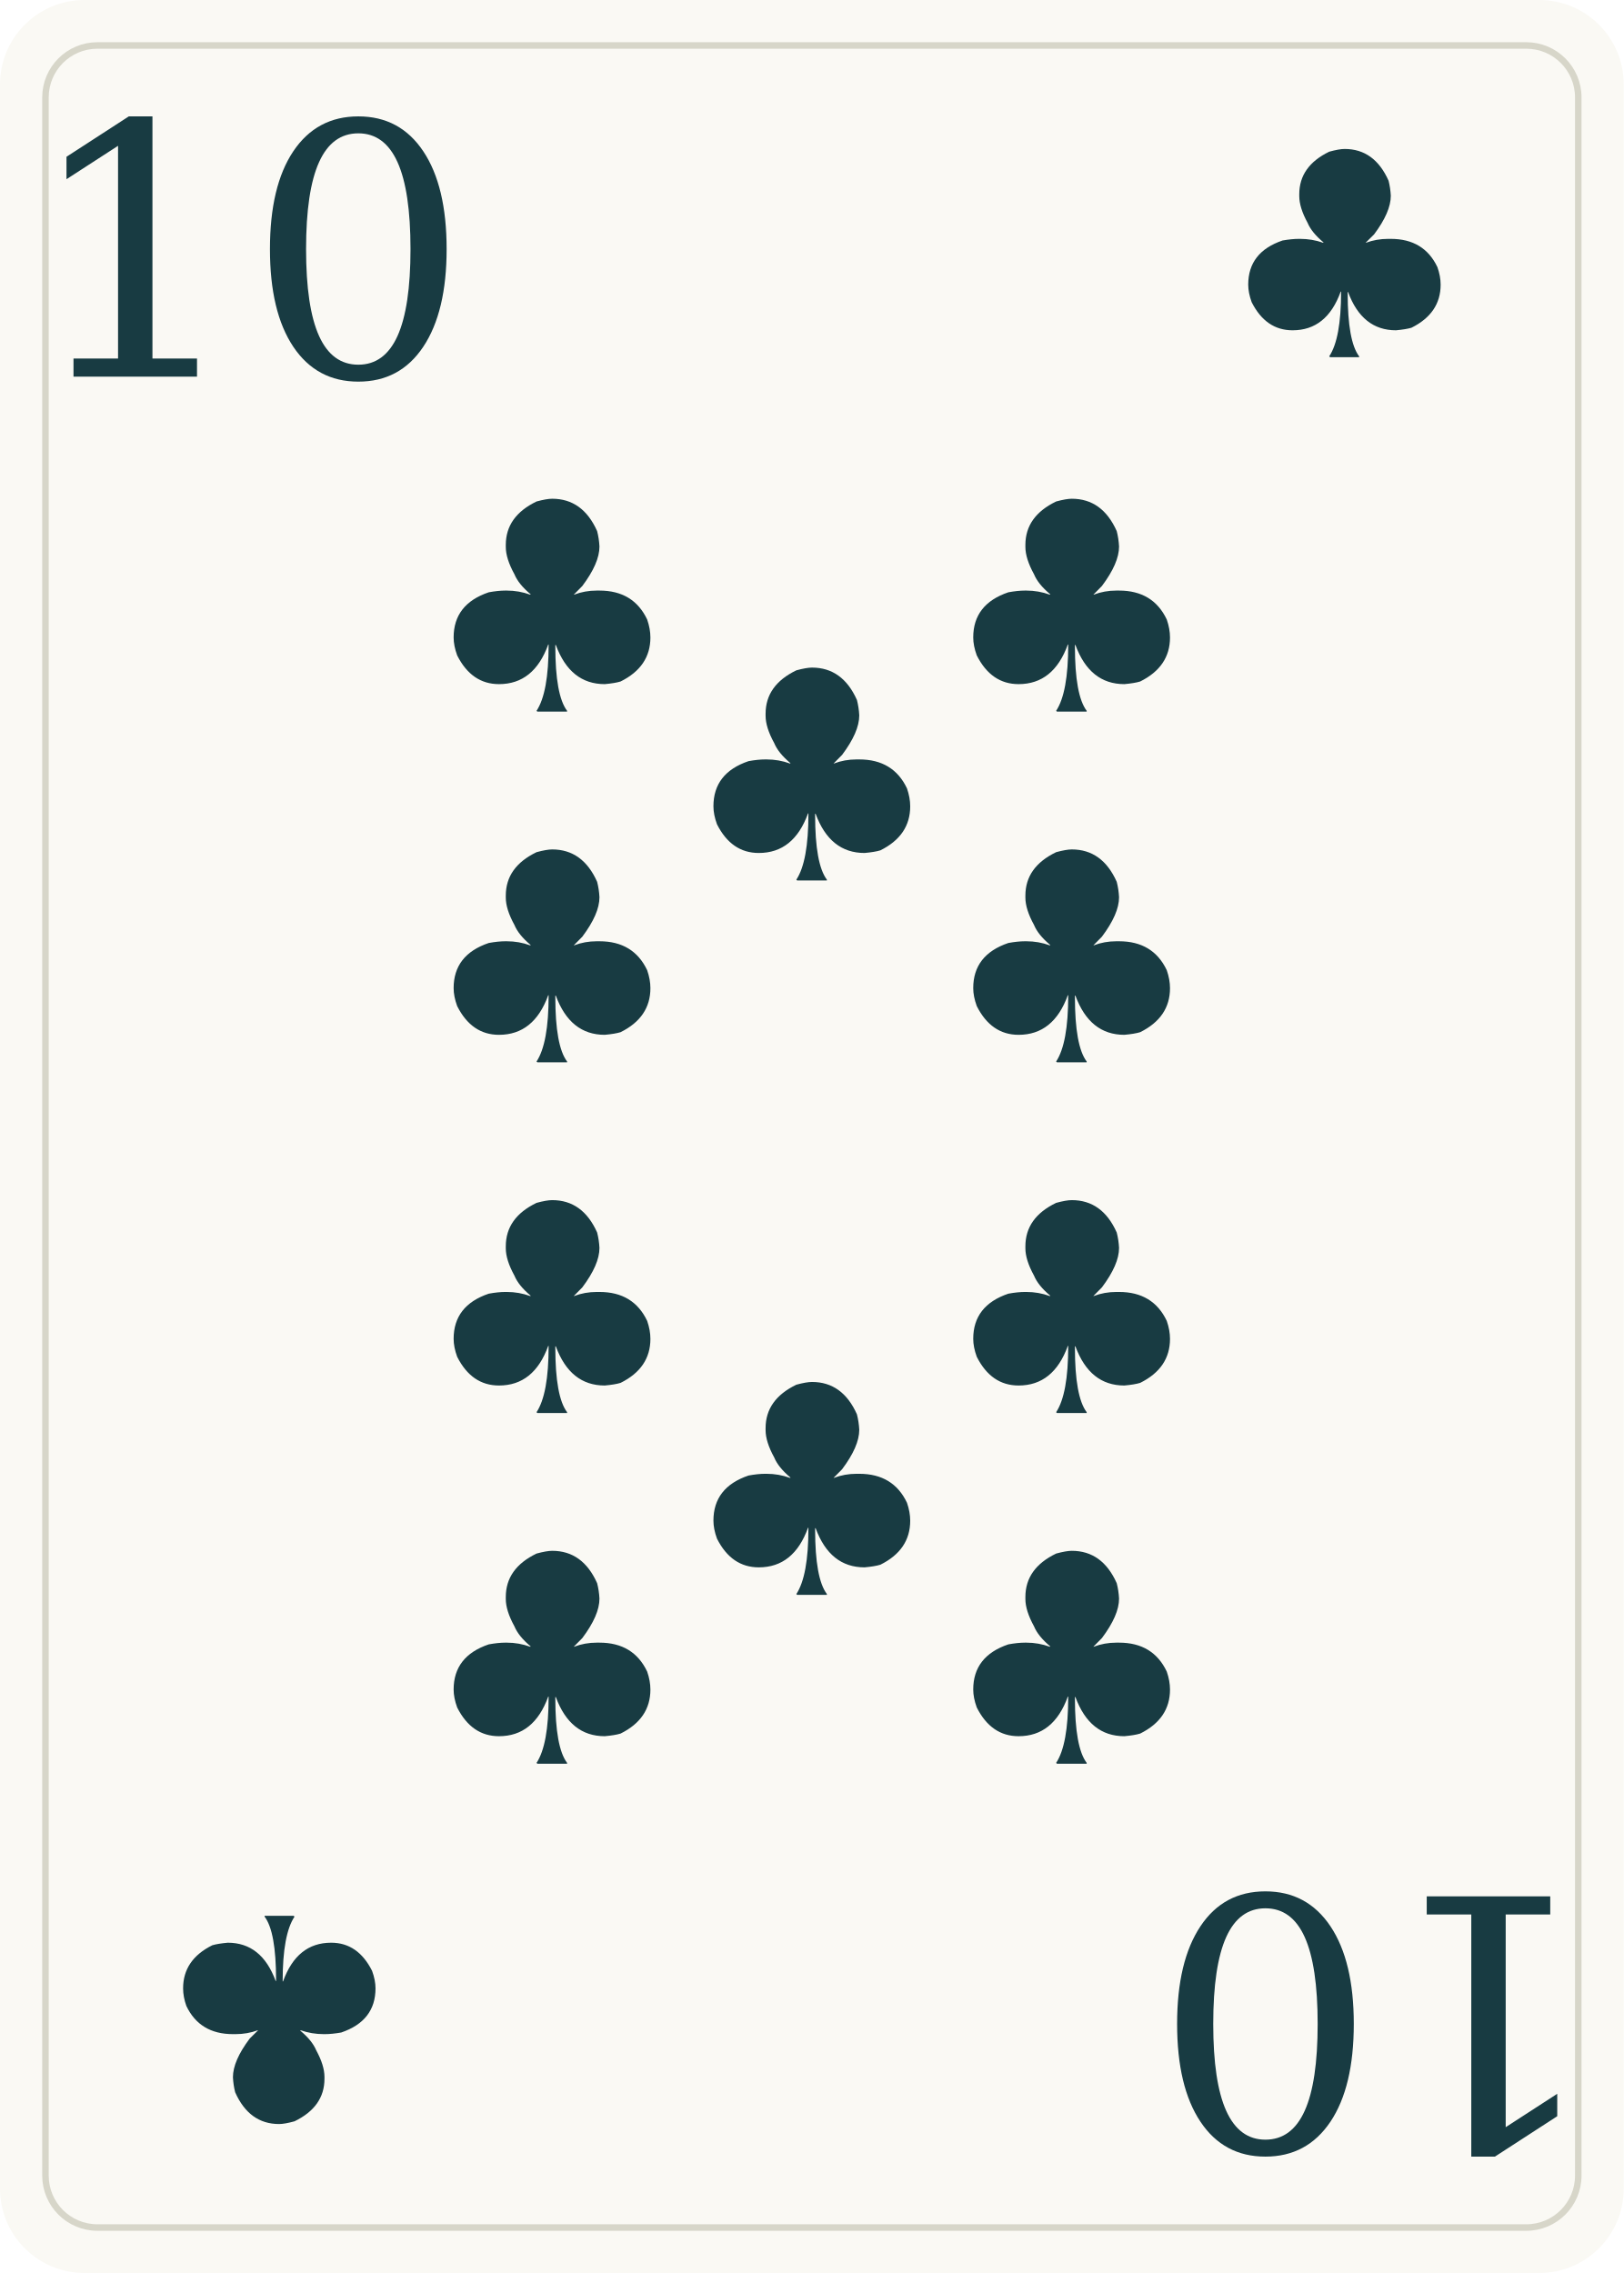
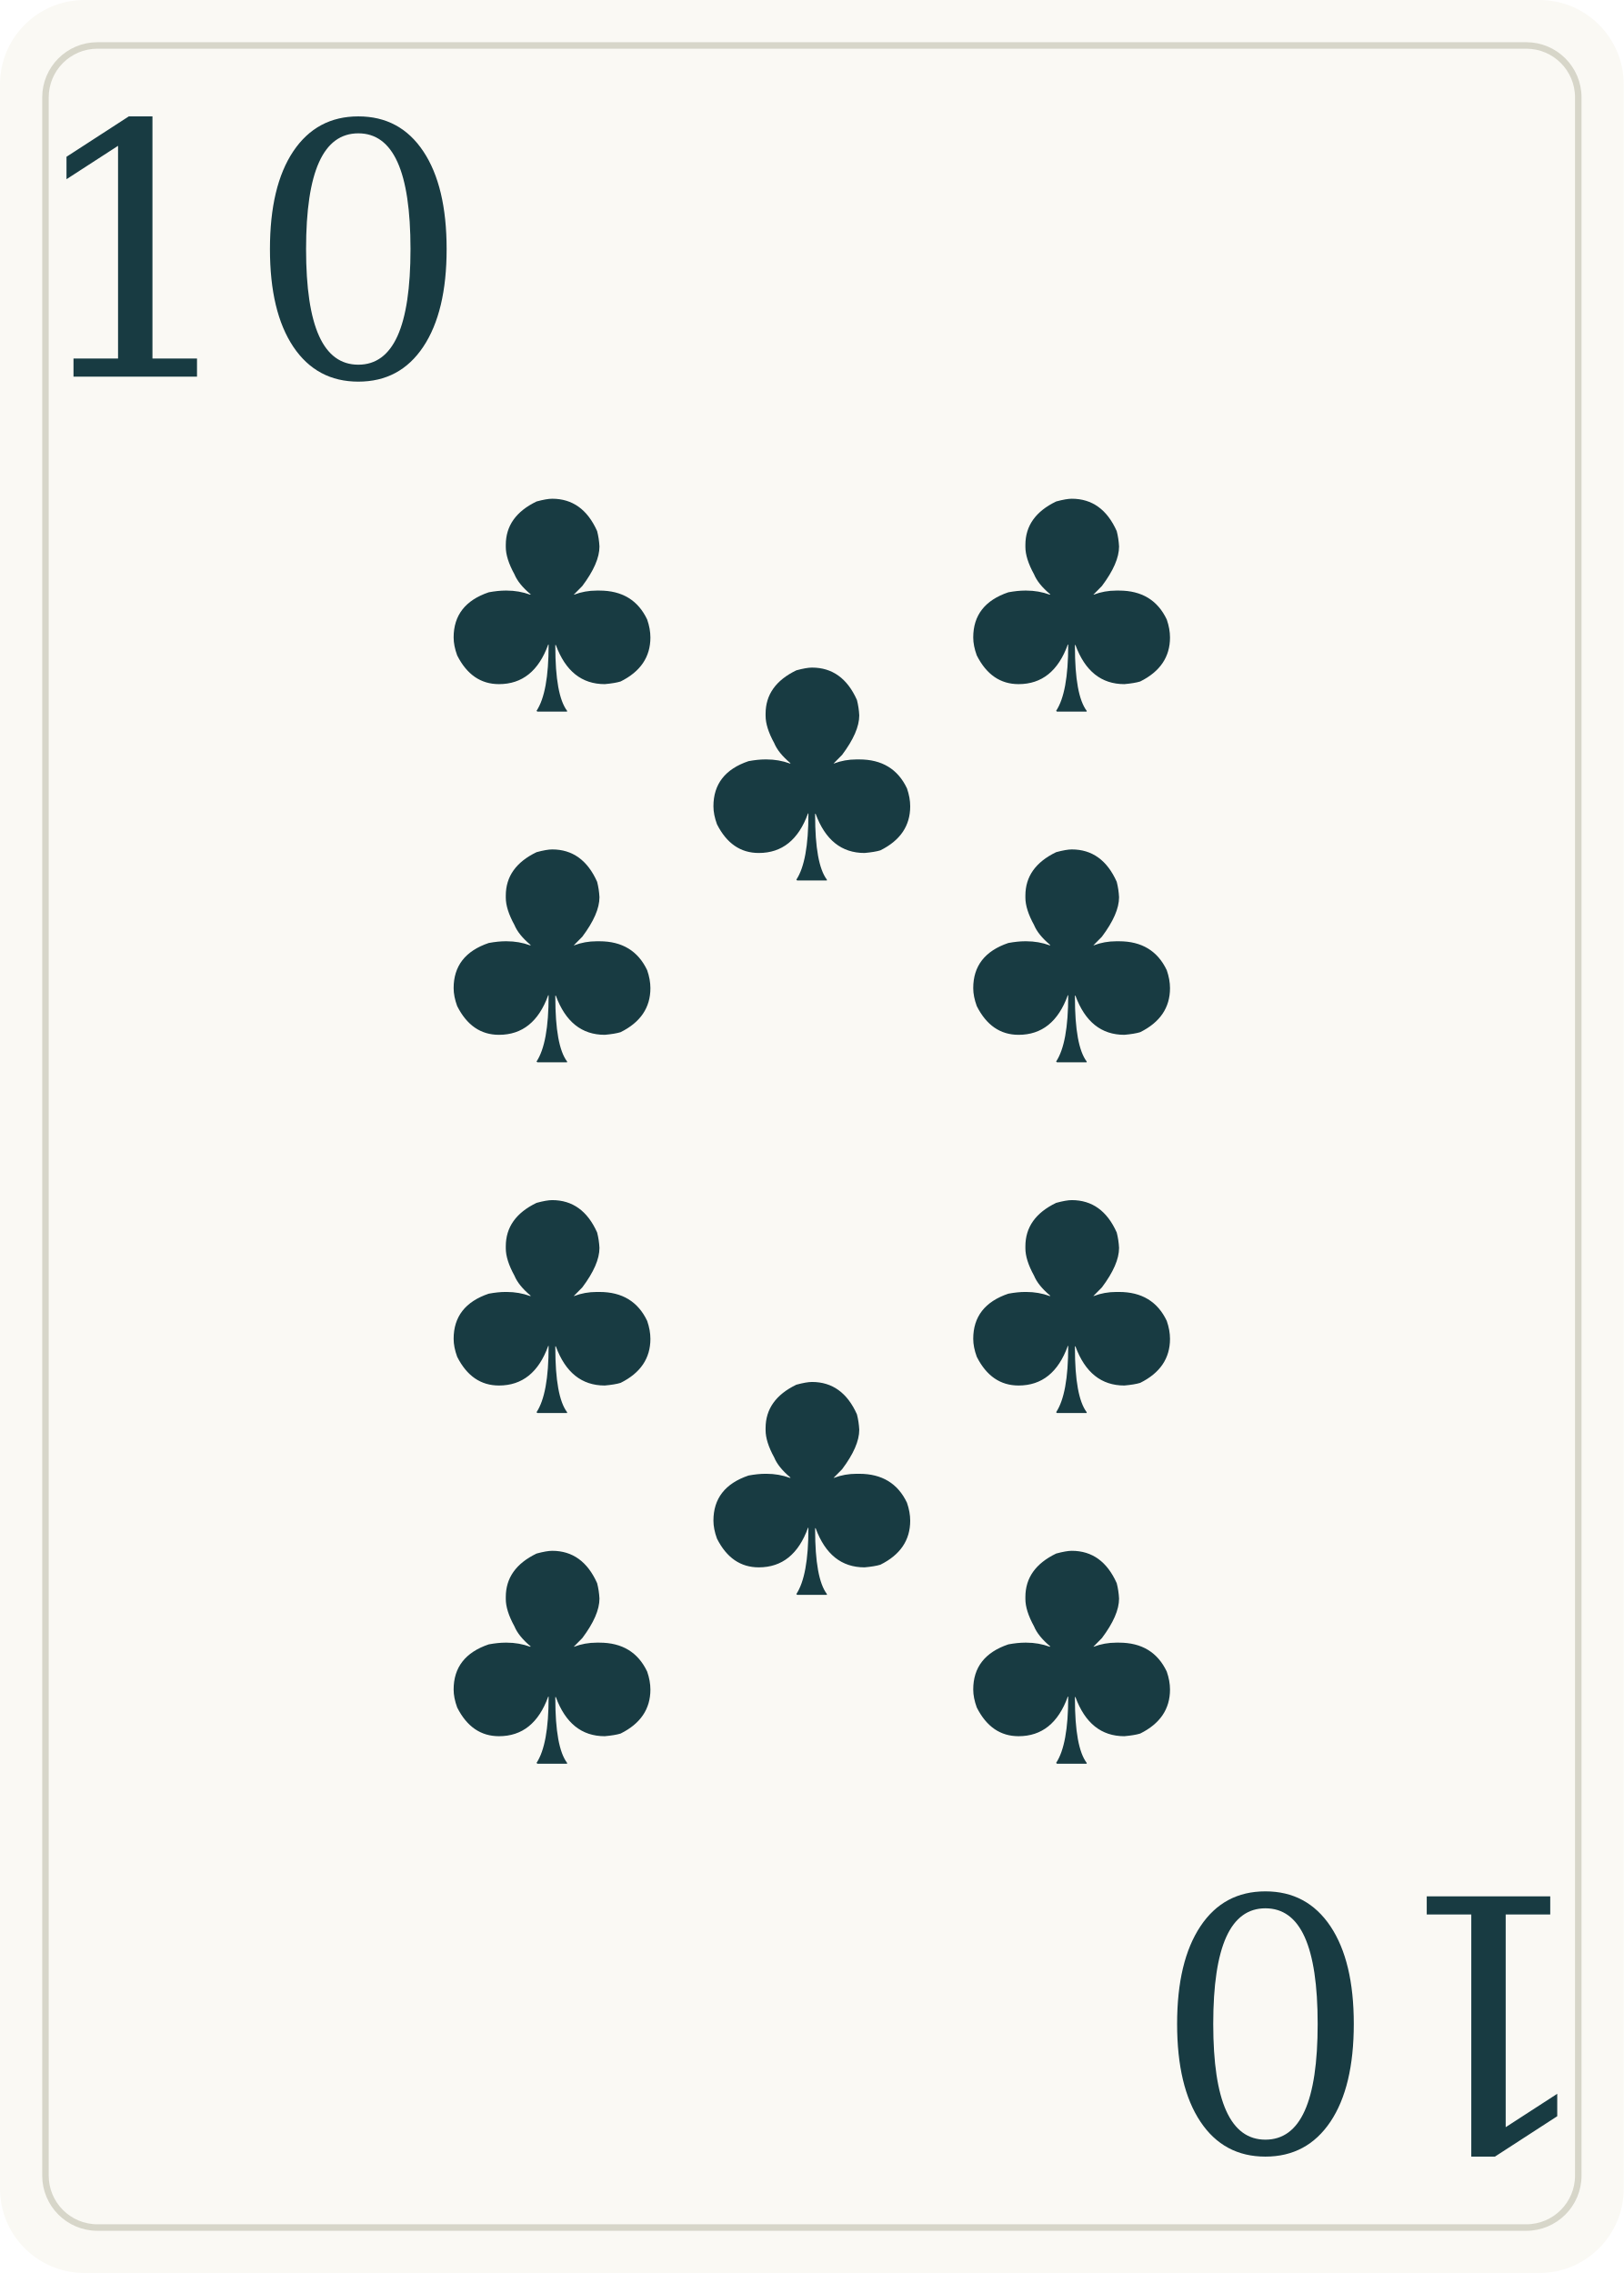
<svg xmlns="http://www.w3.org/2000/svg" width="250" height="350" viewBox="0 0 250 350">
  <rect width="250" height="350" rx="13" fill="#faf9f4" />
  <rect x="7" y="7" width="236" height="336" rx="8" fill="none" stroke="#d7d6c9" />
  <g fill="#183b42" font-family="Georgia,DejaVu Serif,serif" text-anchor="middle">
    <text x="38" y="58" font-size="54">10</text>
-     <text x="207" y="55" font-size="44">♣</text>
    <g transform="rotate(180 125 175)">
      <text x="38" y="58" font-size="54">10</text>
-       <text x="207" y="55" font-size="44">♣</text>
    </g>
    <text x="85" y="94" dominant-baseline="central" font-size="45">♣</text>
    <text x="165" y="94" dominant-baseline="central" font-size="45">♣</text>
    <text x="125" y="120" dominant-baseline="central" font-size="45">♣</text>
    <text x="85" y="148" dominant-baseline="central" font-size="45">♣</text>
    <text x="165" y="148" dominant-baseline="central" font-size="45">♣</text>
    <text x="85" y="202" dominant-baseline="central" font-size="45">♣</text>
    <text x="165" y="202" dominant-baseline="central" font-size="45">♣</text>
    <text x="125" y="230" dominant-baseline="central" font-size="45">♣</text>
    <text x="85" y="256" dominant-baseline="central" font-size="45">♣</text>
    <text x="165" y="256" dominant-baseline="central" font-size="45">♣</text>
  </g>
</svg>
